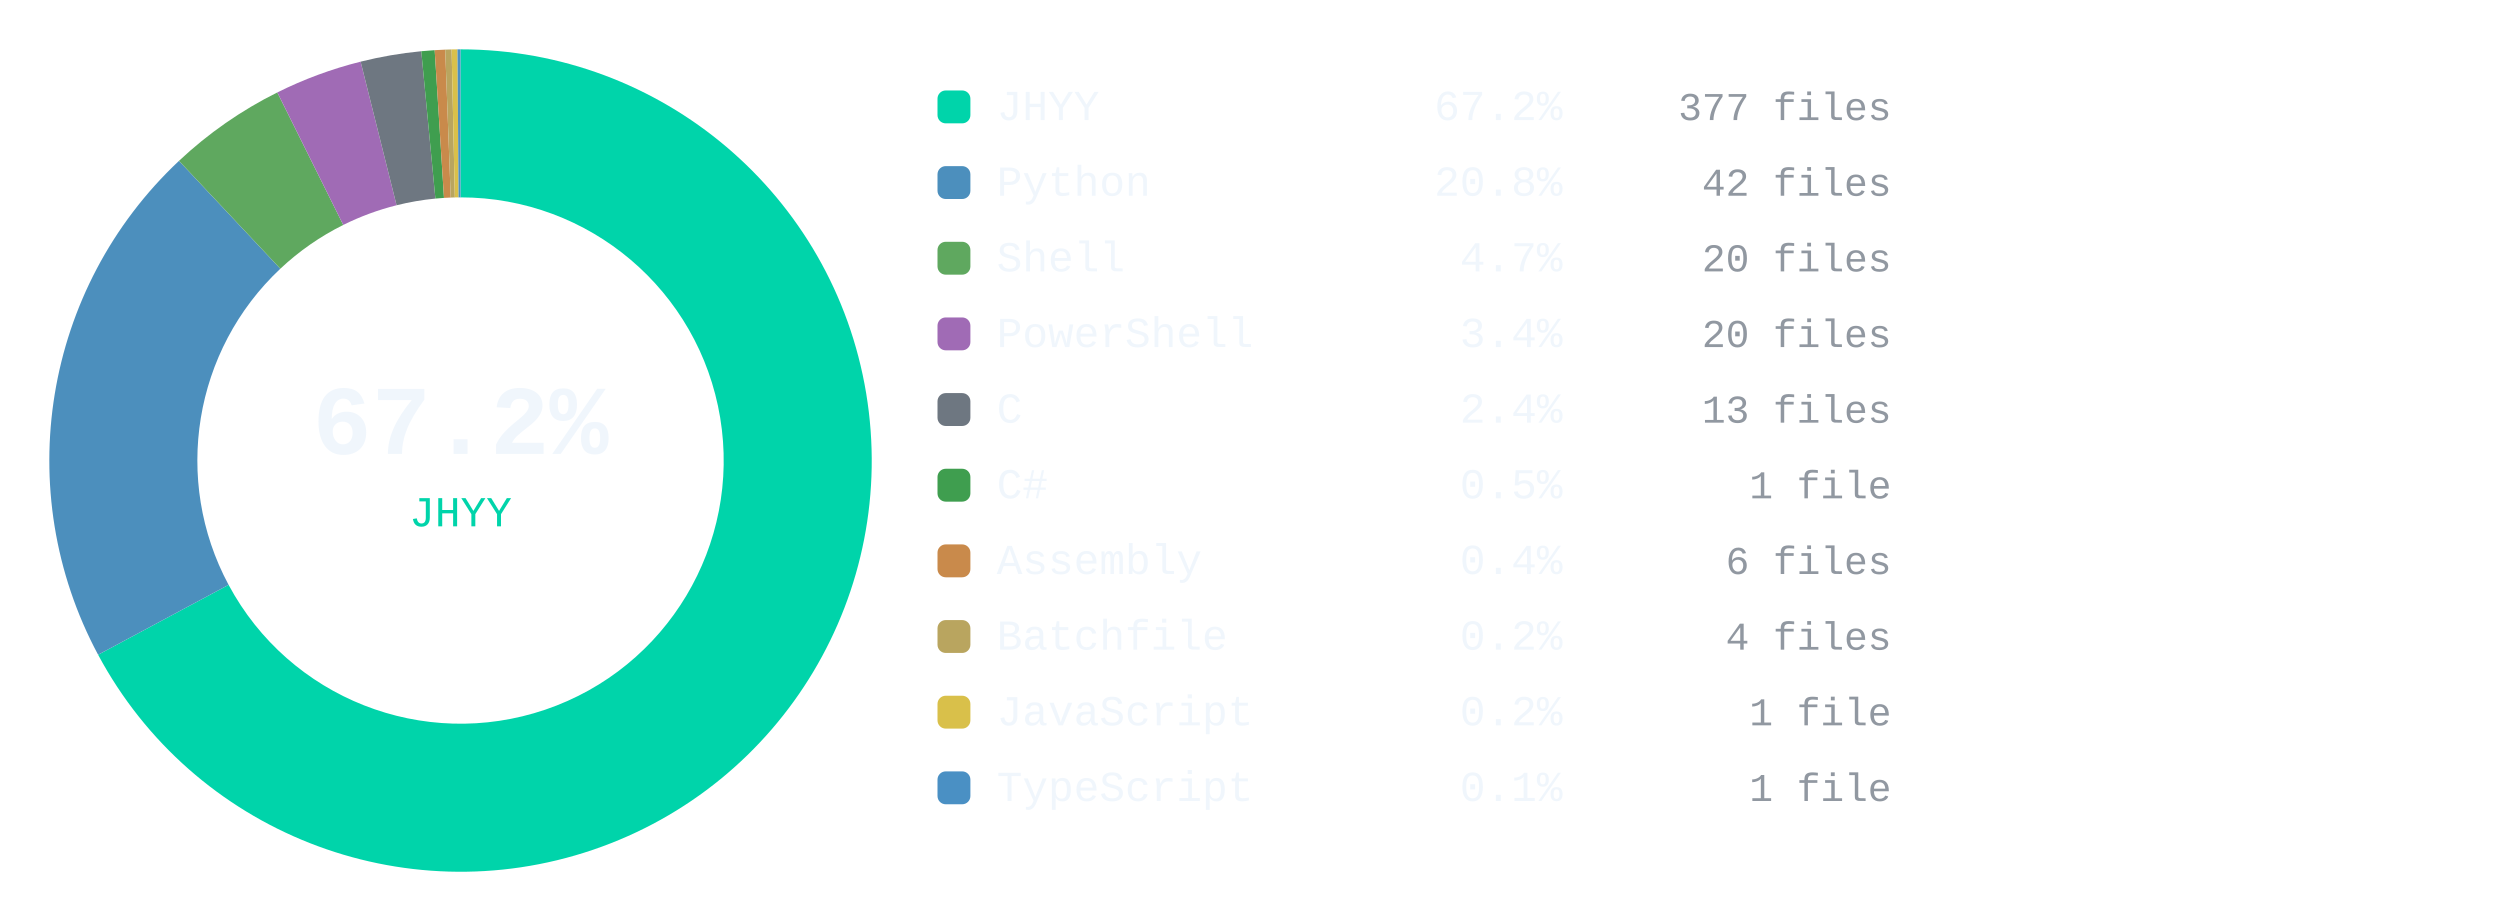
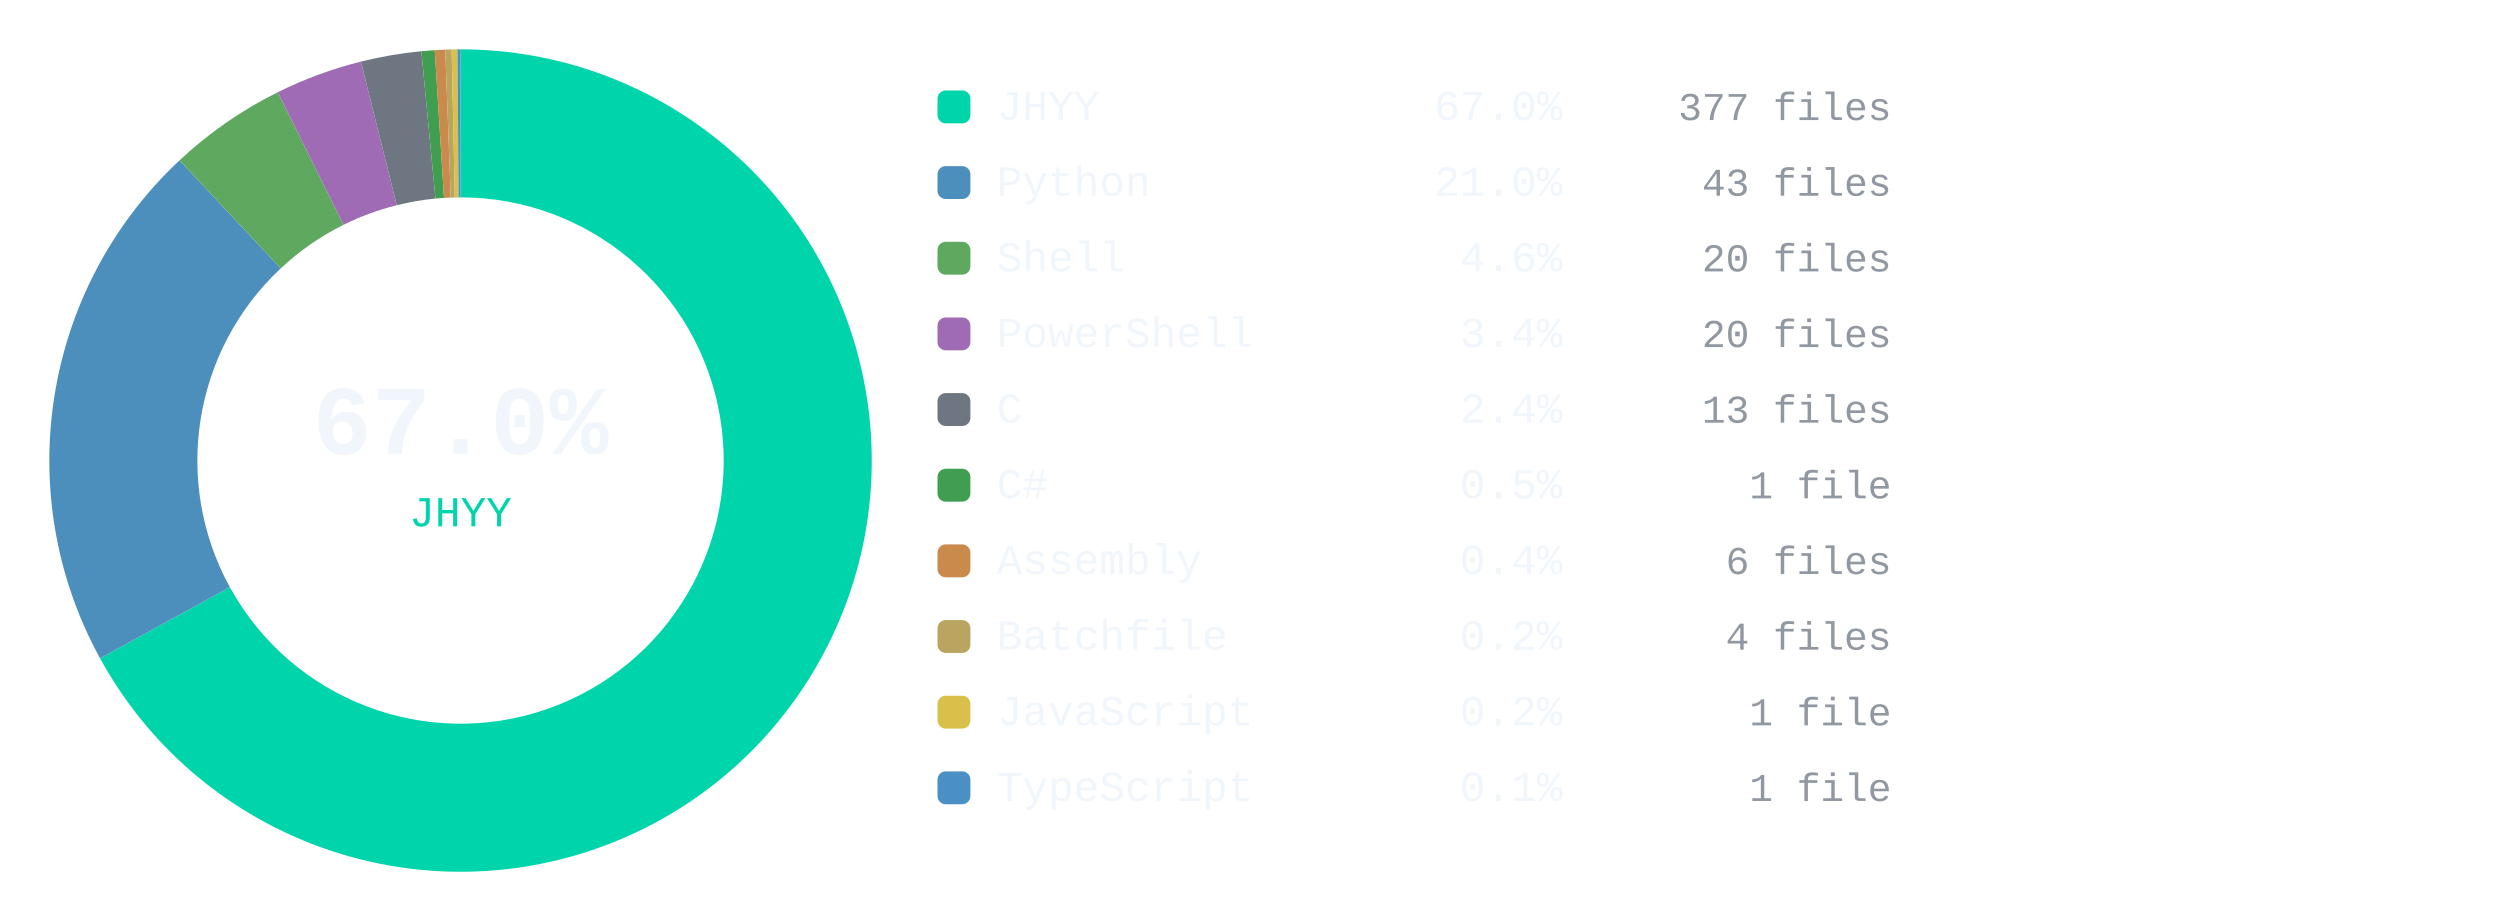
<svg xmlns="http://www.w3.org/2000/svg" width="760" height="280" viewBox="0 0 760 280" role="img" aria-label="Language composition by code lines">
-   <path d="M 140.00 15.00 A 125.0 125.0 0 1 1 29.82 199.04 L 69.49 177.79 A 80.0 80.0 0 1 0 140.00 60.00 Z" fill="#00d4aa" />
-   <path d="M 29.82 199.04 A 125.0 125.0 0 0 1 54.41 48.90 L 85.22 81.69 A 80.0 80.0 0 0 0 69.49 177.79 Z" fill="#4c8fbd" />
-   <path d="M 54.41 48.90 A 125.0 125.0 0 0 1 84.30 28.10 L 104.35 68.38 A 80.0 80.0 0 0 0 85.22 81.69 Z" fill="#5fa85f" />
-   <path d="M 84.30 28.10 A 125.0 125.0 0 0 1 109.63 18.74 L 120.56 62.40 A 80.0 80.0 0 0 0 104.35 68.38 Z" fill="#a06bb5" />
-   <path d="M 109.63 18.74 A 125.0 125.0 0 0 1 128.07 15.57 L 132.36 60.37 A 80.0 80.0 0 0 0 120.56 62.40 Z" fill="#6e7781" />
-   <path d="M 128.07 15.57 A 125.0 125.0 0 0 1 132.14 15.25 L 134.97 60.16 A 80.0 80.0 0 0 0 132.36 60.37 Z" fill="#3f9e4f" />
-   <path d="M 132.14 15.25 A 125.0 125.0 0 0 1 135.34 15.09 L 137.02 60.06 A 80.0 80.0 0 0 0 134.97 60.16 Z" fill="#c98a4b" />
-   <path d="M 135.34 15.09 A 125.0 125.0 0 0 1 137.29 15.03 L 138.27 60.02 A 80.0 80.0 0 0 0 137.02 60.06 Z" fill="#b9a55f" />
-   <path d="M 137.29 15.03 A 125.0 125.0 0 0 1 139.07 15.00 L 139.41 60.00 A 80.0 80.0 0 0 0 138.27 60.02 Z" fill="#d9c04a" />
-   <path d="M 139.07 15.00 A 125.0 125.0 0 0 1 140.00 15.00 L 140.00 60.00 A 80.0 80.0 0 0 0 139.41 60.00 Z" fill="#4a90c4" />
-   <text x="140.0" y="138.0" font-family="SFMono-Regular,Consolas,Liberation Mono,monospace" font-size="30" font-weight="700" fill="#f0f6fc" text-anchor="middle">67.2%</text>
+   <path d="M 140.00 15.00 A 125.0 125.0 0 1 1 30.42 200.14 L 69.87 178.49 A 80.0 80.0 0 1 0 140.00 60.00 Z" fill="#00d4aa" />
+   <path d="M 30.42 200.14 A 125.0 125.0 0 0 1 54.58 48.74 L 85.33 81.60 A 80.0 80.0 0 0 0 69.87 178.49 Z" fill="#4c8fbd" />
+   <path d="M 54.58 48.74 A 125.0 125.0 0 0 1 84.42 28.04 L 104.43 68.34 A 80.0 80.0 0 0 0 85.33 81.60 Z" fill="#5fa85f" />
+   <path d="M 84.42 28.04 A 125.0 125.0 0 0 1 109.70 18.73 L 120.61 62.39 A 80.0 80.0 0 0 0 104.43 68.34 Z" fill="#a06bb5" />
+   <path d="M 109.70 18.73 A 125.0 125.0 0 0 1 128.10 15.57 L 132.38 60.36 A 80.0 80.0 0 0 0 120.61 62.39 Z" fill="#6e7781" />
+   <path d="M 128.10 15.57 A 125.0 125.0 0 0 1 132.16 15.25 L 134.98 60.16 A 80.0 80.0 0 0 0 132.38 60.36 Z" fill="#3f9e4f" />
+   <path d="M 132.16 15.25 A 125.0 125.0 0 0 1 135.36 15.09 L 137.03 60.06 A 80.0 80.0 0 0 0 134.98 60.16 Z" fill="#c98a4b" />
+   <path d="M 135.36 15.09 A 125.0 125.0 0 0 1 137.30 15.03 L 138.27 60.02 A 80.0 80.0 0 0 0 137.03 60.06 Z" fill="#b9a55f" />
+   <path d="M 137.30 15.03 A 125.0 125.0 0 0 1 139.08 15.00 L 139.41 60.00 A 80.0 80.0 0 0 0 138.27 60.02 Z" fill="#d9c04a" />
+   <path d="M 139.08 15.00 A 125.0 125.0 0 0 1 140.00 15.00 L 140.00 60.00 A 80.0 80.0 0 0 0 139.41 60.00 Z" fill="#4a90c4" />
+   <text x="140.0" y="138.0" font-family="SFMono-Regular,Consolas,Liberation Mono,monospace" font-size="30" font-weight="700" fill="#f0f6fc" text-anchor="middle">67.0%</text>
  <text x="140.0" y="160.0" font-family="SFMono-Regular,Consolas,Liberation Mono,monospace" font-size="13" fill="#00d4aa" text-anchor="middle">JHYY</text>
  <rect x="285" y="27.5" width="10" height="10" rx="2.5" fill="#00d4aa" />
  <text x="303" y="36.5" font-family="SFMono-Regular,Consolas,Liberation Mono,monospace" font-size="13" fill="#f0f6fc">JHYY</text>
-   <text x="475" y="36.5" font-family="SFMono-Regular,Consolas,Liberation Mono,monospace" font-size="13" fill="#f0f6fc" text-anchor="end">67.2%</text>
+   <text x="475" y="36.5" font-family="SFMono-Regular,Consolas,Liberation Mono,monospace" font-size="13" fill="#f0f6fc" text-anchor="end">67.0%</text>
  <text x="575" y="36.5" font-family="SFMono-Regular,Consolas,Liberation Mono,monospace" font-size="12" fill="#9198a1" text-anchor="end">377 files</text>
  <rect x="285" y="50.5" width="10" height="10" rx="2.5" fill="#4c8fbd" />
  <text x="303" y="59.5" font-family="SFMono-Regular,Consolas,Liberation Mono,monospace" font-size="13" fill="#f0f6fc">Python</text>
-   <text x="475" y="59.5" font-family="SFMono-Regular,Consolas,Liberation Mono,monospace" font-size="13" fill="#f0f6fc" text-anchor="end">20.8%</text>
-   <text x="575" y="59.5" font-family="SFMono-Regular,Consolas,Liberation Mono,monospace" font-size="12" fill="#9198a1" text-anchor="end">42 files</text>
+   <text x="475" y="59.5" font-family="SFMono-Regular,Consolas,Liberation Mono,monospace" font-size="13" fill="#f0f6fc" text-anchor="end">21.0%</text>
+   <text x="575" y="59.5" font-family="SFMono-Regular,Consolas,Liberation Mono,monospace" font-size="12" fill="#9198a1" text-anchor="end">43 files</text>
  <rect x="285" y="73.5" width="10" height="10" rx="2.5" fill="#5fa85f" />
  <text x="303" y="82.5" font-family="SFMono-Regular,Consolas,Liberation Mono,monospace" font-size="13" fill="#f0f6fc">Shell</text>
-   <text x="475" y="82.5" font-family="SFMono-Regular,Consolas,Liberation Mono,monospace" font-size="13" fill="#f0f6fc" text-anchor="end">4.7%</text>
+   <text x="475" y="82.5" font-family="SFMono-Regular,Consolas,Liberation Mono,monospace" font-size="13" fill="#f0f6fc" text-anchor="end">4.6%</text>
  <text x="575" y="82.5" font-family="SFMono-Regular,Consolas,Liberation Mono,monospace" font-size="12" fill="#9198a1" text-anchor="end">20 files</text>
  <rect x="285" y="96.5" width="10" height="10" rx="2.5" fill="#a06bb5" />
  <text x="303" y="105.5" font-family="SFMono-Regular,Consolas,Liberation Mono,monospace" font-size="13" fill="#f0f6fc">PowerShell</text>
  <text x="475" y="105.5" font-family="SFMono-Regular,Consolas,Liberation Mono,monospace" font-size="13" fill="#f0f6fc" text-anchor="end">3.4%</text>
  <text x="575" y="105.5" font-family="SFMono-Regular,Consolas,Liberation Mono,monospace" font-size="12" fill="#9198a1" text-anchor="end">20 files</text>
  <rect x="285" y="119.5" width="10" height="10" rx="2.5" fill="#6e7781" />
  <text x="303" y="128.5" font-family="SFMono-Regular,Consolas,Liberation Mono,monospace" font-size="13" fill="#f0f6fc">C</text>
  <text x="475" y="128.5" font-family="SFMono-Regular,Consolas,Liberation Mono,monospace" font-size="13" fill="#f0f6fc" text-anchor="end">2.4%</text>
  <text x="575" y="128.5" font-family="SFMono-Regular,Consolas,Liberation Mono,monospace" font-size="12" fill="#9198a1" text-anchor="end">13 files</text>
  <rect x="285" y="142.5" width="10" height="10" rx="2.5" fill="#3f9e4f" />
  <text x="303" y="151.5" font-family="SFMono-Regular,Consolas,Liberation Mono,monospace" font-size="13" fill="#f0f6fc">C#</text>
  <text x="475" y="151.5" font-family="SFMono-Regular,Consolas,Liberation Mono,monospace" font-size="13" fill="#f0f6fc" text-anchor="end">0.5%</text>
  <text x="575" y="151.5" font-family="SFMono-Regular,Consolas,Liberation Mono,monospace" font-size="12" fill="#9198a1" text-anchor="end">1 file</text>
  <rect x="285" y="165.5" width="10" height="10" rx="2.5" fill="#c98a4b" />
  <text x="303" y="174.5" font-family="SFMono-Regular,Consolas,Liberation Mono,monospace" font-size="13" fill="#f0f6fc">Assembly</text>
  <text x="475" y="174.5" font-family="SFMono-Regular,Consolas,Liberation Mono,monospace" font-size="13" fill="#f0f6fc" text-anchor="end">0.4%</text>
  <text x="575" y="174.5" font-family="SFMono-Regular,Consolas,Liberation Mono,monospace" font-size="12" fill="#9198a1" text-anchor="end">6 files</text>
  <rect x="285" y="188.5" width="10" height="10" rx="2.5" fill="#b9a55f" />
  <text x="303" y="197.5" font-family="SFMono-Regular,Consolas,Liberation Mono,monospace" font-size="13" fill="#f0f6fc">Batchfile</text>
  <text x="475" y="197.5" font-family="SFMono-Regular,Consolas,Liberation Mono,monospace" font-size="13" fill="#f0f6fc" text-anchor="end">0.2%</text>
  <text x="575" y="197.5" font-family="SFMono-Regular,Consolas,Liberation Mono,monospace" font-size="12" fill="#9198a1" text-anchor="end">4 files</text>
  <rect x="285" y="211.5" width="10" height="10" rx="2.5" fill="#d9c04a" />
  <text x="303" y="220.5" font-family="SFMono-Regular,Consolas,Liberation Mono,monospace" font-size="13" fill="#f0f6fc">JavaScript</text>
  <text x="475" y="220.5" font-family="SFMono-Regular,Consolas,Liberation Mono,monospace" font-size="13" fill="#f0f6fc" text-anchor="end">0.2%</text>
  <text x="575" y="220.5" font-family="SFMono-Regular,Consolas,Liberation Mono,monospace" font-size="12" fill="#9198a1" text-anchor="end">1 file</text>
  <rect x="285" y="234.5" width="10" height="10" rx="2.5" fill="#4a90c4" />
  <text x="303" y="243.5" font-family="SFMono-Regular,Consolas,Liberation Mono,monospace" font-size="13" fill="#f0f6fc">TypeScript</text>
  <text x="475" y="243.5" font-family="SFMono-Regular,Consolas,Liberation Mono,monospace" font-size="13" fill="#f0f6fc" text-anchor="end">0.1%</text>
  <text x="575" y="243.5" font-family="SFMono-Regular,Consolas,Liberation Mono,monospace" font-size="12" fill="#9198a1" text-anchor="end">1 file</text>
</svg>
